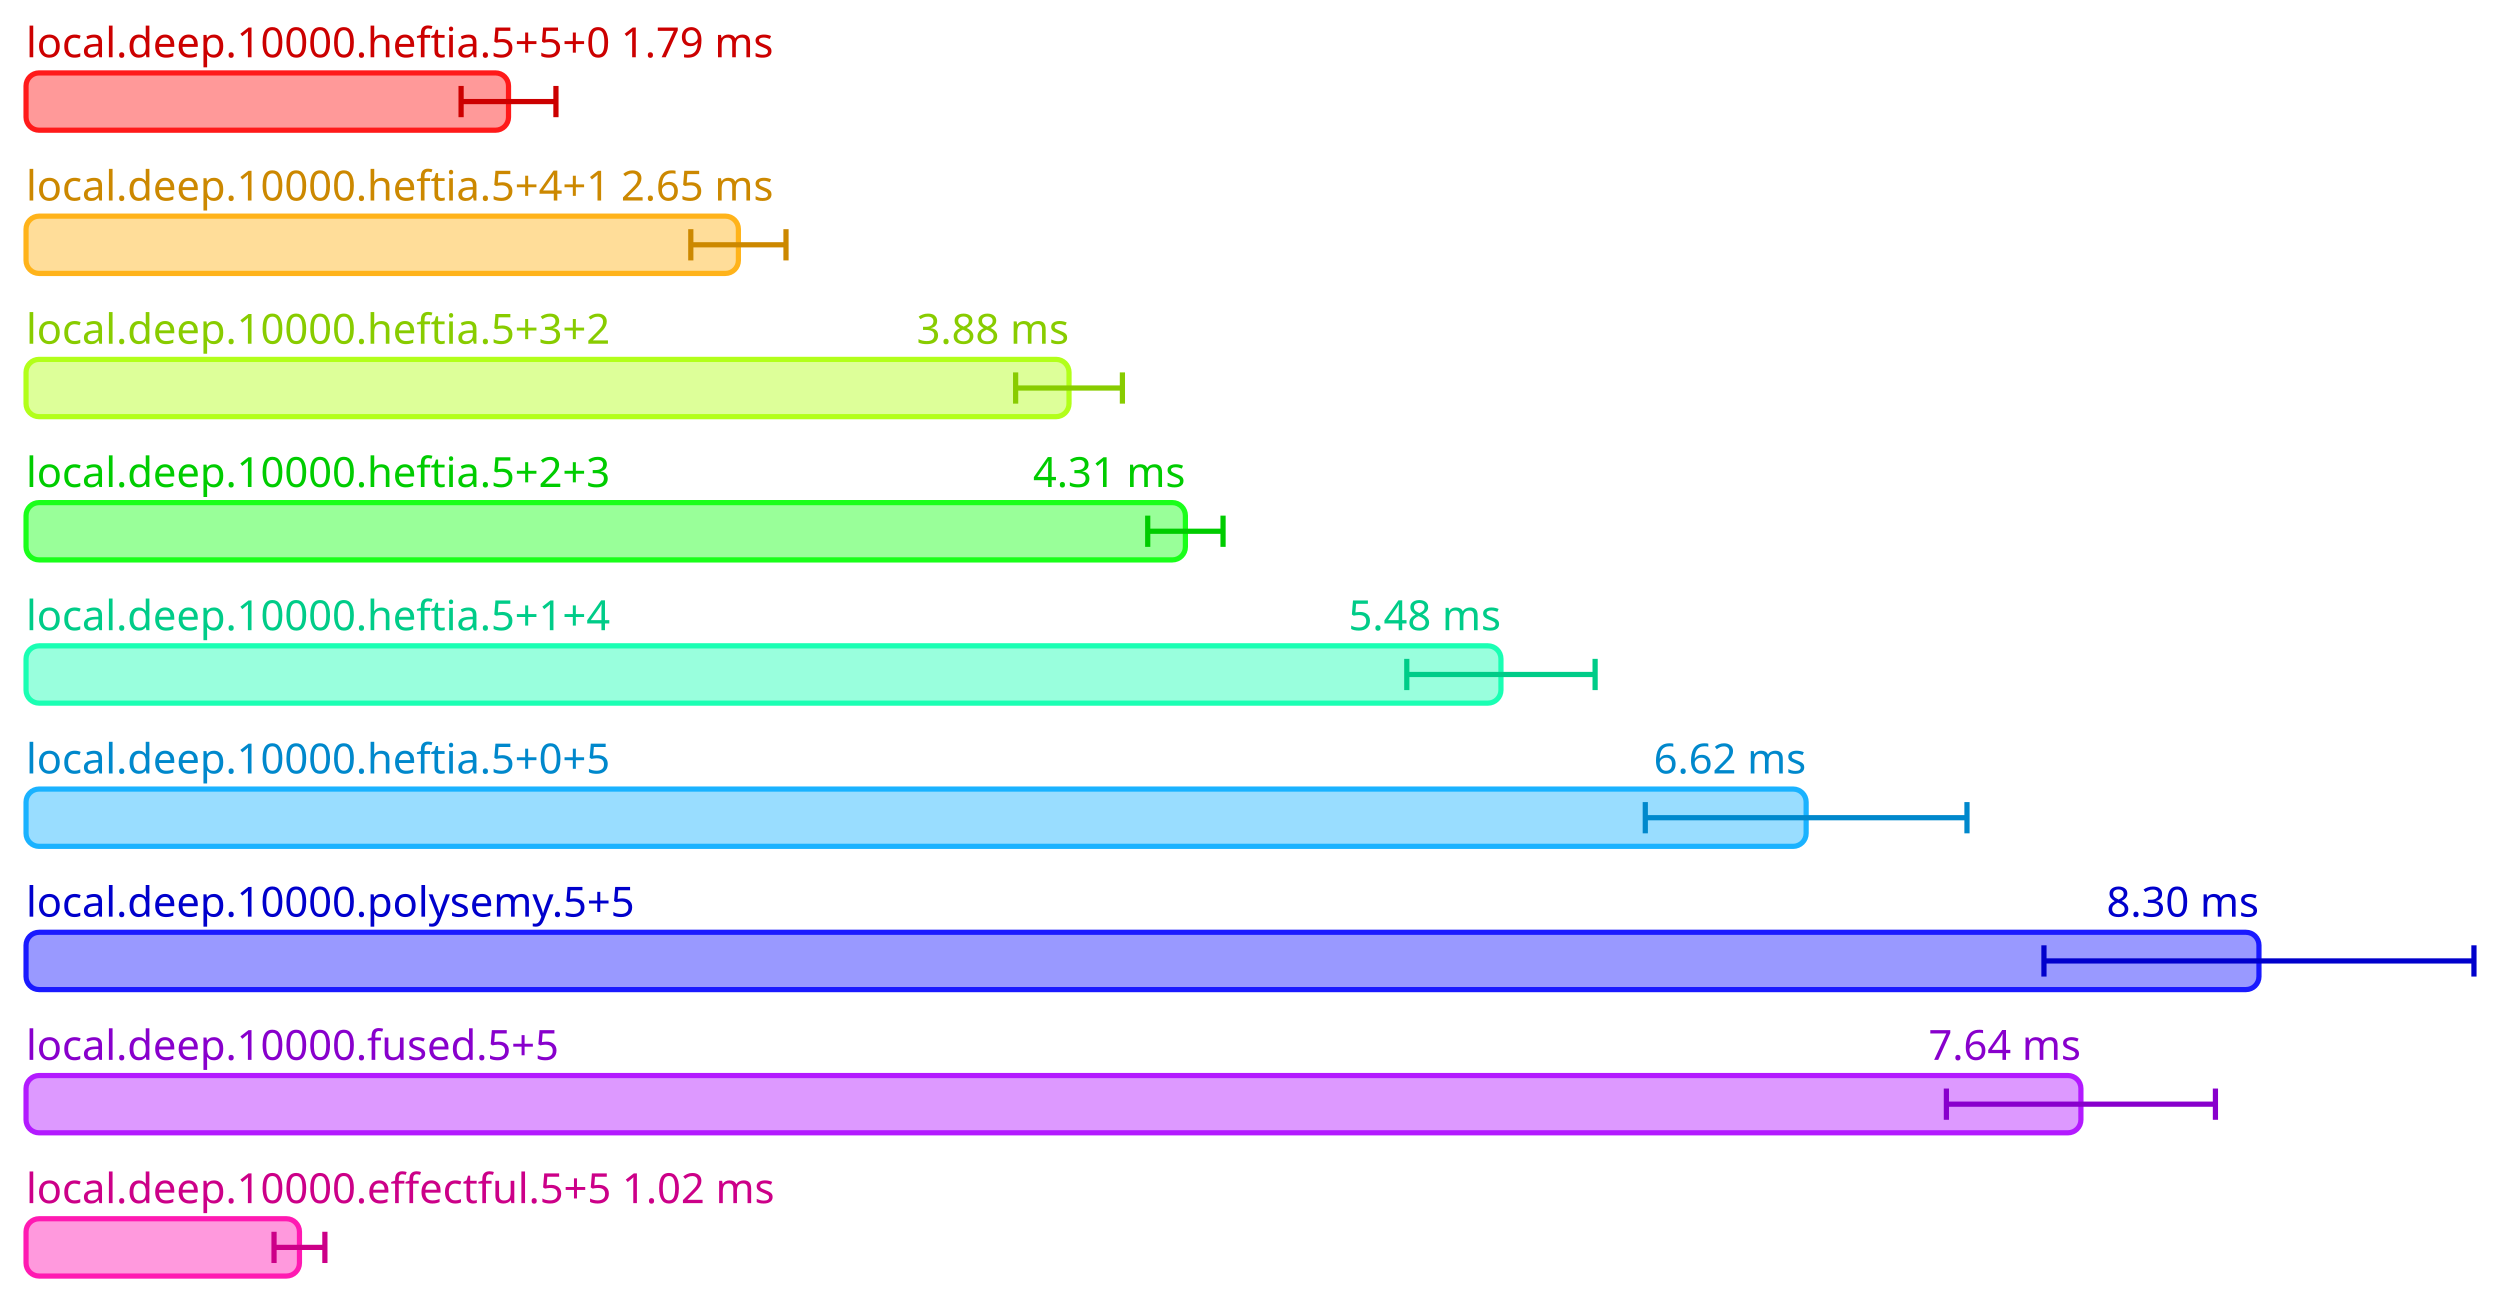
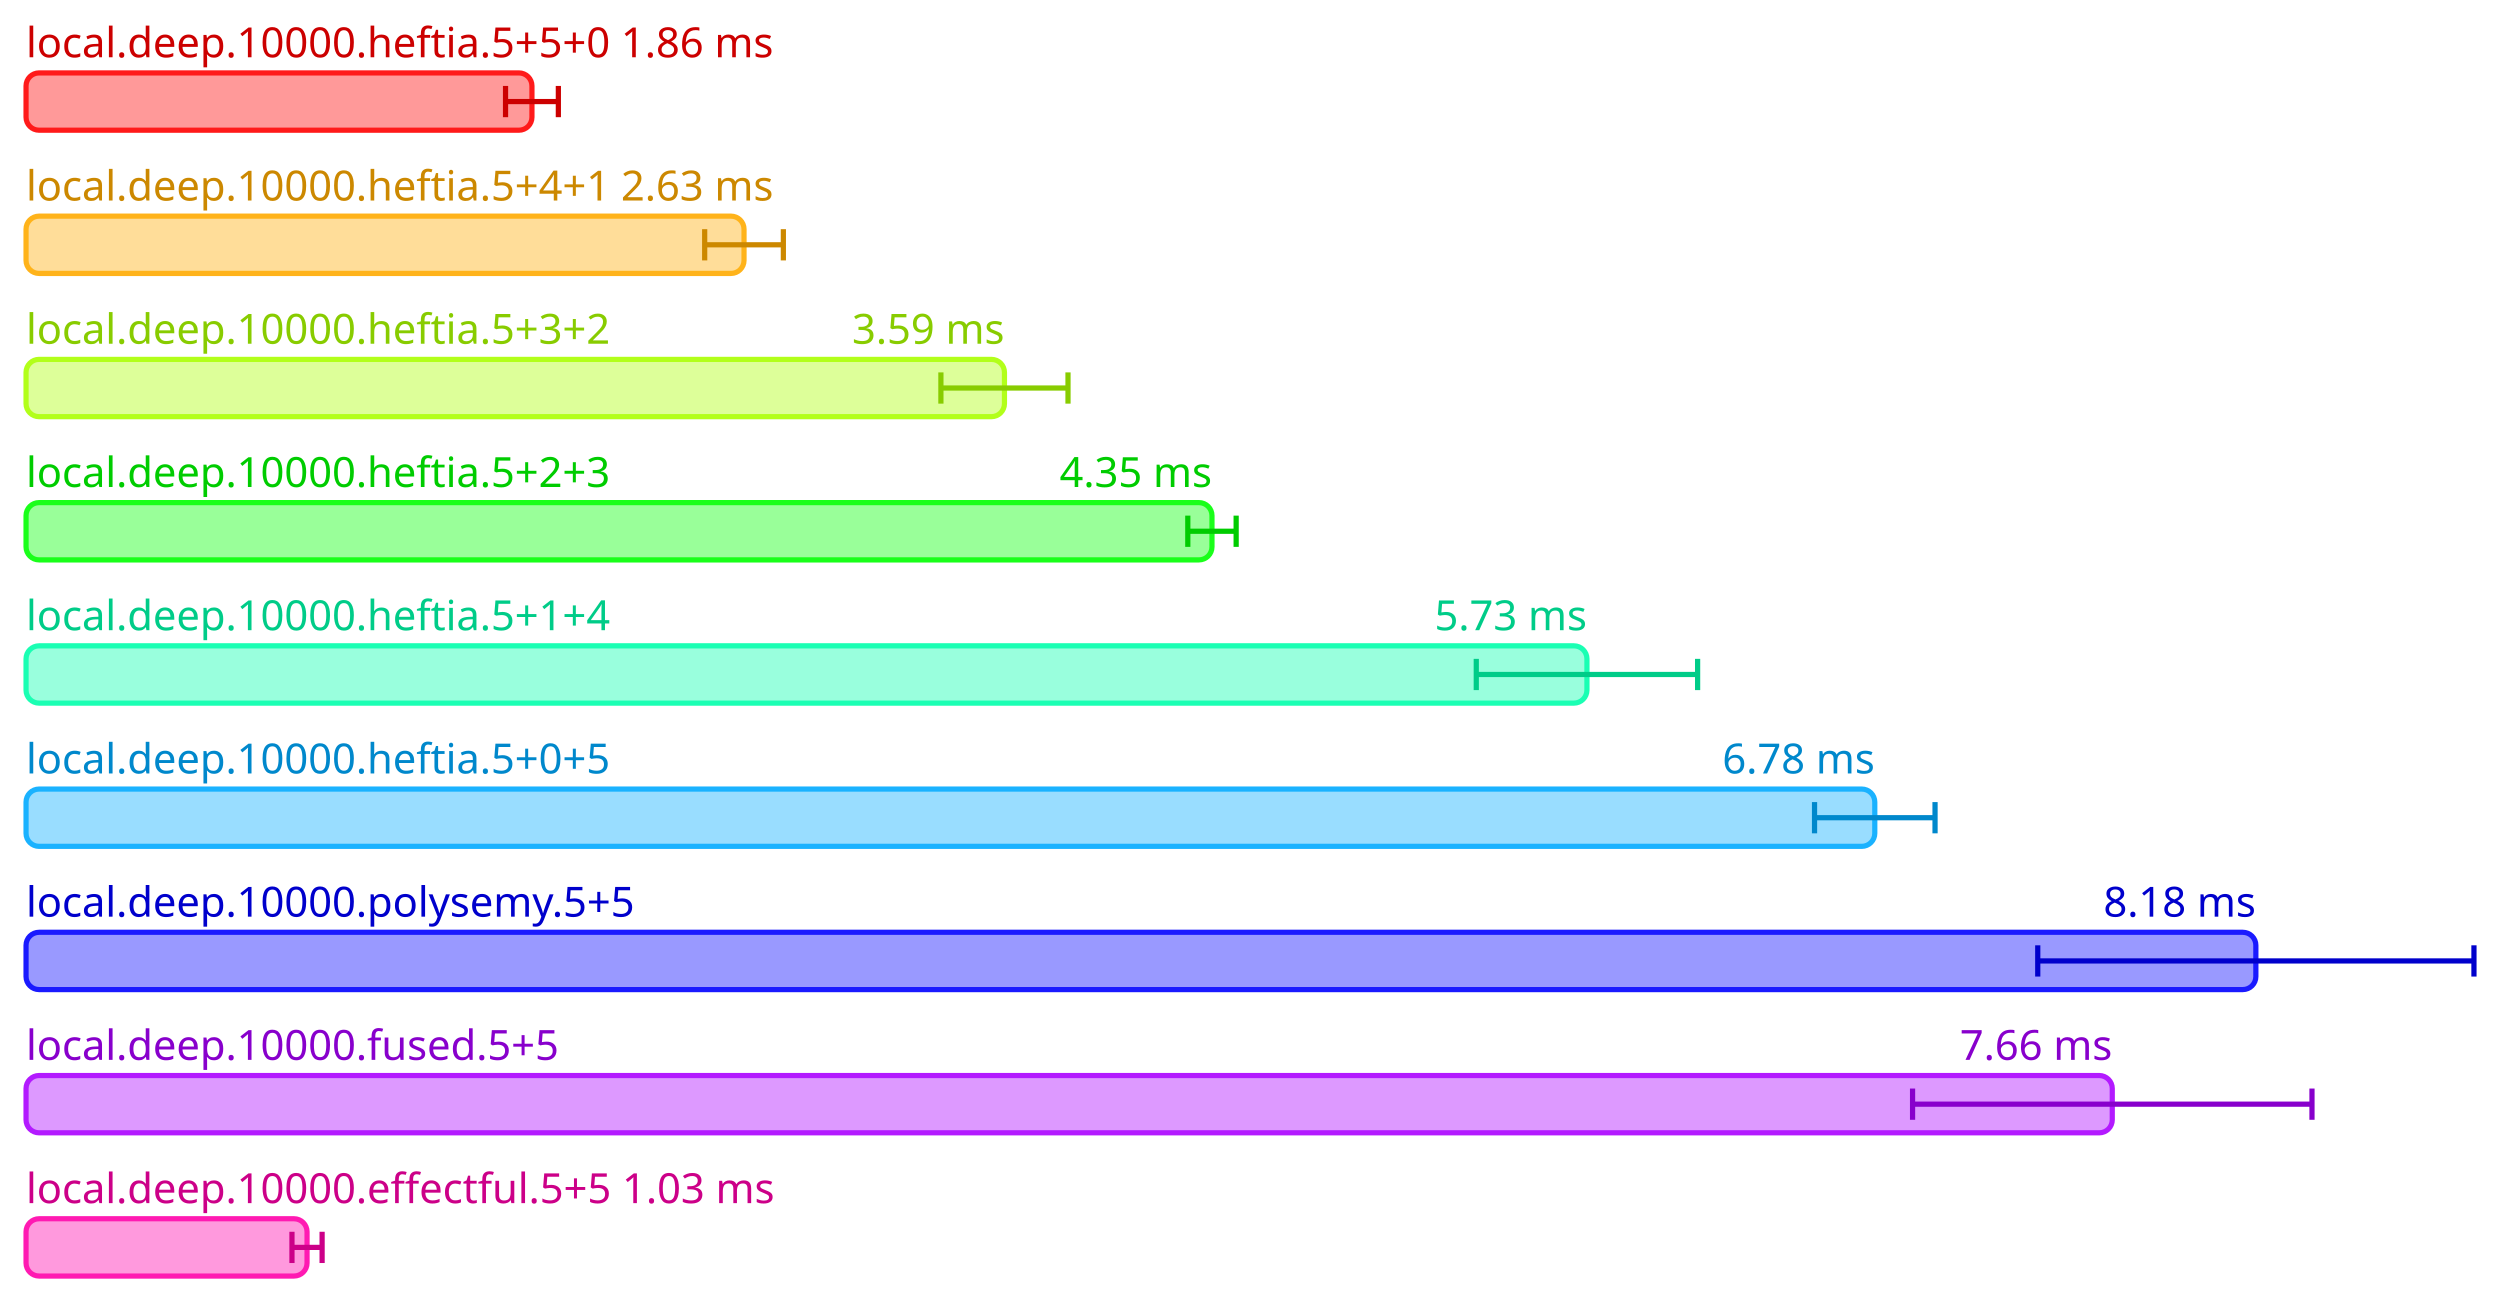
<svg xmlns="http://www.w3.org/2000/svg" height="502" width="960.0" font-size="16" font-family="sans-serif" stroke-width="2">
  <g transform="translate(10.0 0)">
-     <text fill="hsl(0, 100%, 40%)" y="22">local.deep.10000.heftia.5+5+0 1.79 ms</text>
+     <text fill="hsl(0, 100%, 40%)" y="22">local.deep.10000.heftia.5+5+0 1.86 ms</text>
    <g>
-       <rect y="28" rx="5" height="22" width="185.27" fill="hsl(0, 100%, 80%)" stroke="hsl(0, 100%, 55%)" />
+       <rect y="28" rx="5" height="22" width="194.266" fill="hsl(0, 100%, 80%)" stroke="hsl(0, 100%, 55%)" />
      <g stroke="hsl(0, 100%, 40%)">
-         <line x1="167.058" x2="203.482" y1="39" y2="39" />
-         <line x1="167.058" x2="167.058" y1="33" y2="45" />
-         <line x1="203.482" x2="203.482" y1="33" y2="45" />
+         <line x1="184.125" x2="204.407" y1="39" y2="39" />
+         <line x1="184.125" x2="184.125" y1="33" y2="45" />
+         <line x1="204.407" x2="204.407" y1="33" y2="45" />
      </g>
    </g>
-     <text fill="hsl(40, 100%, 40%)" y="77">local.deep.10000.heftia.5+4+1 2.65 ms</text>
+     <text fill="hsl(40, 100%, 40%)" y="77">local.deep.10000.heftia.5+4+1 2.63 ms</text>
    <g>
-       <rect y="83" rx="5" height="22" width="273.545" fill="hsl(40, 100%, 80%)" stroke="hsl(40, 100%, 55%)" />
+       <rect y="83" rx="5" height="22" width="275.704" fill="hsl(40, 100%, 80%)" stroke="hsl(40, 100%, 55%)" />
      <g stroke="hsl(40, 100%, 40%)">
-         <line x1="255.267" x2="291.822" y1="94" y2="94" />
-         <line x1="255.267" x2="255.267" y1="88" y2="100" />
-         <line x1="291.822" x2="291.822" y1="88" y2="100" />
+         <line x1="260.598" x2="290.81" y1="94" y2="94" />
+         <line x1="260.598" x2="260.598" y1="88" y2="100" />
+         <line x1="290.81" x2="290.81" y1="88" y2="100" />
      </g>
    </g>
    <g fill="hsl(80, 100%, 40%)">
      <text y="132">local.deep.10000.heftia.5+3+2</text>
-       <text y="132" x="400.504" text-anchor="end">3.88 ms</text>
+       <text y="132" x="375.711" text-anchor="end">3.59 ms</text>
    </g>
    <g>
-       <rect y="138" rx="5" height="22" width="400.504" fill="hsl(80, 100%, 80%)" stroke="hsl(80, 100%, 55%)" />
+       <rect y="138" rx="5" height="22" width="375.711" fill="hsl(80, 100%, 80%)" stroke="hsl(80, 100%, 55%)" />
      <g stroke="hsl(80, 100%, 40%)">
-         <line x1="380.003" x2="421.004" y1="149" y2="149" />
-         <line x1="380.003" x2="380.003" y1="143" y2="155" />
-         <line x1="421.004" x2="421.004" y1="143" y2="155" />
+         <line x1="351.307" x2="400.114" y1="149" y2="149" />
+         <line x1="351.307" x2="351.307" y1="143" y2="155" />
+         <line x1="400.114" x2="400.114" y1="143" y2="155" />
      </g>
    </g>
    <g fill="hsl(120, 100%, 40%)">
      <text y="187">local.deep.10000.heftia.5+2+3</text>
-       <text y="187" x="445.188" text-anchor="end">4.31 ms</text>
+       <text y="187" x="455.398" text-anchor="end">4.35 ms</text>
    </g>
    <g>
-       <rect y="193" rx="5" height="22" width="445.188" fill="hsl(120, 100%, 80%)" stroke="hsl(120, 100%, 55%)" />
+       <rect y="193" rx="5" height="22" width="455.398" fill="hsl(120, 100%, 80%)" stroke="hsl(120, 100%, 55%)" />
      <g stroke="hsl(120, 100%, 40%)">
-         <line x1="430.726" x2="459.65" y1="204" y2="204" />
-         <line x1="430.726" x2="430.726" y1="198" y2="210" />
-         <line x1="459.65" x2="459.65" y1="198" y2="210" />
+         <line x1="446.116" x2="464.681" y1="204" y2="204" />
+         <line x1="446.116" x2="446.116" y1="198" y2="210" />
+         <line x1="464.681" x2="464.681" y1="198" y2="210" />
      </g>
    </g>
    <g fill="hsl(160, 100%, 40%)">
      <text y="242">local.deep.10000.heftia.5+1+4</text>
-       <text y="242" x="566.364" text-anchor="end">5.48 ms</text>
+       <text y="242" x="599.384" text-anchor="end">5.73 ms</text>
    </g>
    <g>
-       <rect y="248" rx="5" height="22" width="566.364" fill="hsl(160, 100%, 80%)" stroke="hsl(160, 100%, 55%)" />
+       <rect y="248" rx="5" height="22" width="599.384" fill="hsl(160, 100%, 80%)" stroke="hsl(160, 100%, 55%)" />
      <g stroke="hsl(160, 100%, 40%)">
-         <line x1="530.205" x2="602.523" y1="259" y2="259" />
-         <line x1="530.205" x2="530.205" y1="253" y2="265" />
-         <line x1="602.523" x2="602.523" y1="253" y2="265" />
+         <line x1="556.886" x2="641.883" y1="259" y2="259" />
+         <line x1="556.886" x2="556.886" y1="253" y2="265" />
+         <line x1="641.883" x2="641.883" y1="253" y2="265" />
      </g>
    </g>
    <g fill="hsl(200, 100%, 40%)">
      <text y="297">local.deep.10000.heftia.5+0+5</text>
-       <text y="297" x="683.556" text-anchor="end">6.62 ms</text>
+       <text y="297" x="709.918" text-anchor="end">6.78 ms</text>
    </g>
    <g>
-       <rect y="303" rx="5" height="22" width="683.556" fill="hsl(200, 100%, 80%)" stroke="hsl(200, 100%, 55%)" />
+       <rect y="303" rx="5" height="22" width="709.918" fill="hsl(200, 100%, 80%)" stroke="hsl(200, 100%, 55%)" />
      <g stroke="hsl(200, 100%, 40%)">
-         <line x1="621.791" x2="745.322" y1="314" y2="314" />
-         <line x1="621.791" x2="621.791" y1="308" y2="320" />
-         <line x1="745.322" x2="745.322" y1="308" y2="320" />
+         <line x1="686.781" x2="733.055" y1="314" y2="314" />
+         <line x1="686.781" x2="686.781" y1="308" y2="320" />
+         <line x1="733.055" x2="733.055" y1="308" y2="320" />
      </g>
    </g>
    <g fill="hsl(240, 100%, 40%)">
      <text y="352">local.deep.10000.polysemy.5+5</text>
-       <text y="352" x="857.439" text-anchor="end">8.30 ms</text>
+       <text y="352" x="856.248" text-anchor="end">8.18 ms</text>
    </g>
    <g>
-       <rect y="358" rx="5" height="22" width="857.439" fill="hsl(240, 100%, 80%)" stroke="hsl(240, 100%, 55%)" />
+       <rect y="358" rx="5" height="22" width="856.248" fill="hsl(240, 100%, 80%)" stroke="hsl(240, 100%, 55%)" />
      <g stroke="hsl(240, 100%, 40%)">
-         <line x1="774.879" x2="940.0" y1="369" y2="369" />
-         <line x1="774.879" x2="774.879" y1="363" y2="375" />
+         <line x1="772.497" x2="940.0" y1="369" y2="369" />
+         <line x1="772.497" x2="772.497" y1="363" y2="375" />
        <line x1="940.0" x2="940.0" y1="363" y2="375" />
      </g>
    </g>
    <g fill="hsl(280, 100%, 40%)">
      <text y="407">local.deep.10000.fused.5+5</text>
-       <text y="407" x="789.068" text-anchor="end">7.64 ms</text>
+       <text y="407" x="801.112" text-anchor="end">7.66 ms</text>
    </g>
    <g>
-       <rect y="413" rx="5" height="22" width="789.068" fill="hsl(280, 100%, 80%)" stroke="hsl(280, 100%, 55%)" />
+       <rect y="413" rx="5" height="22" width="801.112" fill="hsl(280, 100%, 80%)" stroke="hsl(280, 100%, 55%)" />
      <g stroke="hsl(280, 100%, 40%)">
-         <line x1="737.41" x2="840.726" y1="424" y2="424" />
-         <line x1="737.41" x2="737.41" y1="418" y2="430" />
-         <line x1="840.726" x2="840.726" y1="418" y2="430" />
+         <line x1="724.424" x2="877.8" y1="424" y2="424" />
+         <line x1="724.424" x2="724.424" y1="418" y2="430" />
+         <line x1="877.8" x2="877.8" y1="418" y2="430" />
      </g>
    </g>
-     <text fill="hsl(320, 100%, 40%)" y="462">local.deep.10000.effectful.5+5 1.02 ms</text>
+     <text fill="hsl(320, 100%, 40%)" y="462">local.deep.10000.effectful.5+5 1.03 ms</text>
    <g>
-       <rect y="468" rx="5" height="22" width="104.991" fill="hsl(320, 100%, 80%)" stroke="hsl(320, 100%, 55%)" />
+       <rect y="468" rx="5" height="22" width="107.903" fill="hsl(320, 100%, 80%)" stroke="hsl(320, 100%, 55%)" />
      <g stroke="hsl(320, 100%, 40%)">
-         <line x1="95.229" x2="114.754" y1="479" y2="479" />
-         <line x1="95.229" x2="95.229" y1="473" y2="485" />
-         <line x1="114.754" x2="114.754" y1="473" y2="485" />
+         <line x1="102.116" x2="113.689" y1="479" y2="479" />
+         <line x1="102.116" x2="102.116" y1="473" y2="485" />
+         <line x1="113.689" x2="113.689" y1="473" y2="485" />
      </g>
    </g>
  </g>
</svg>
